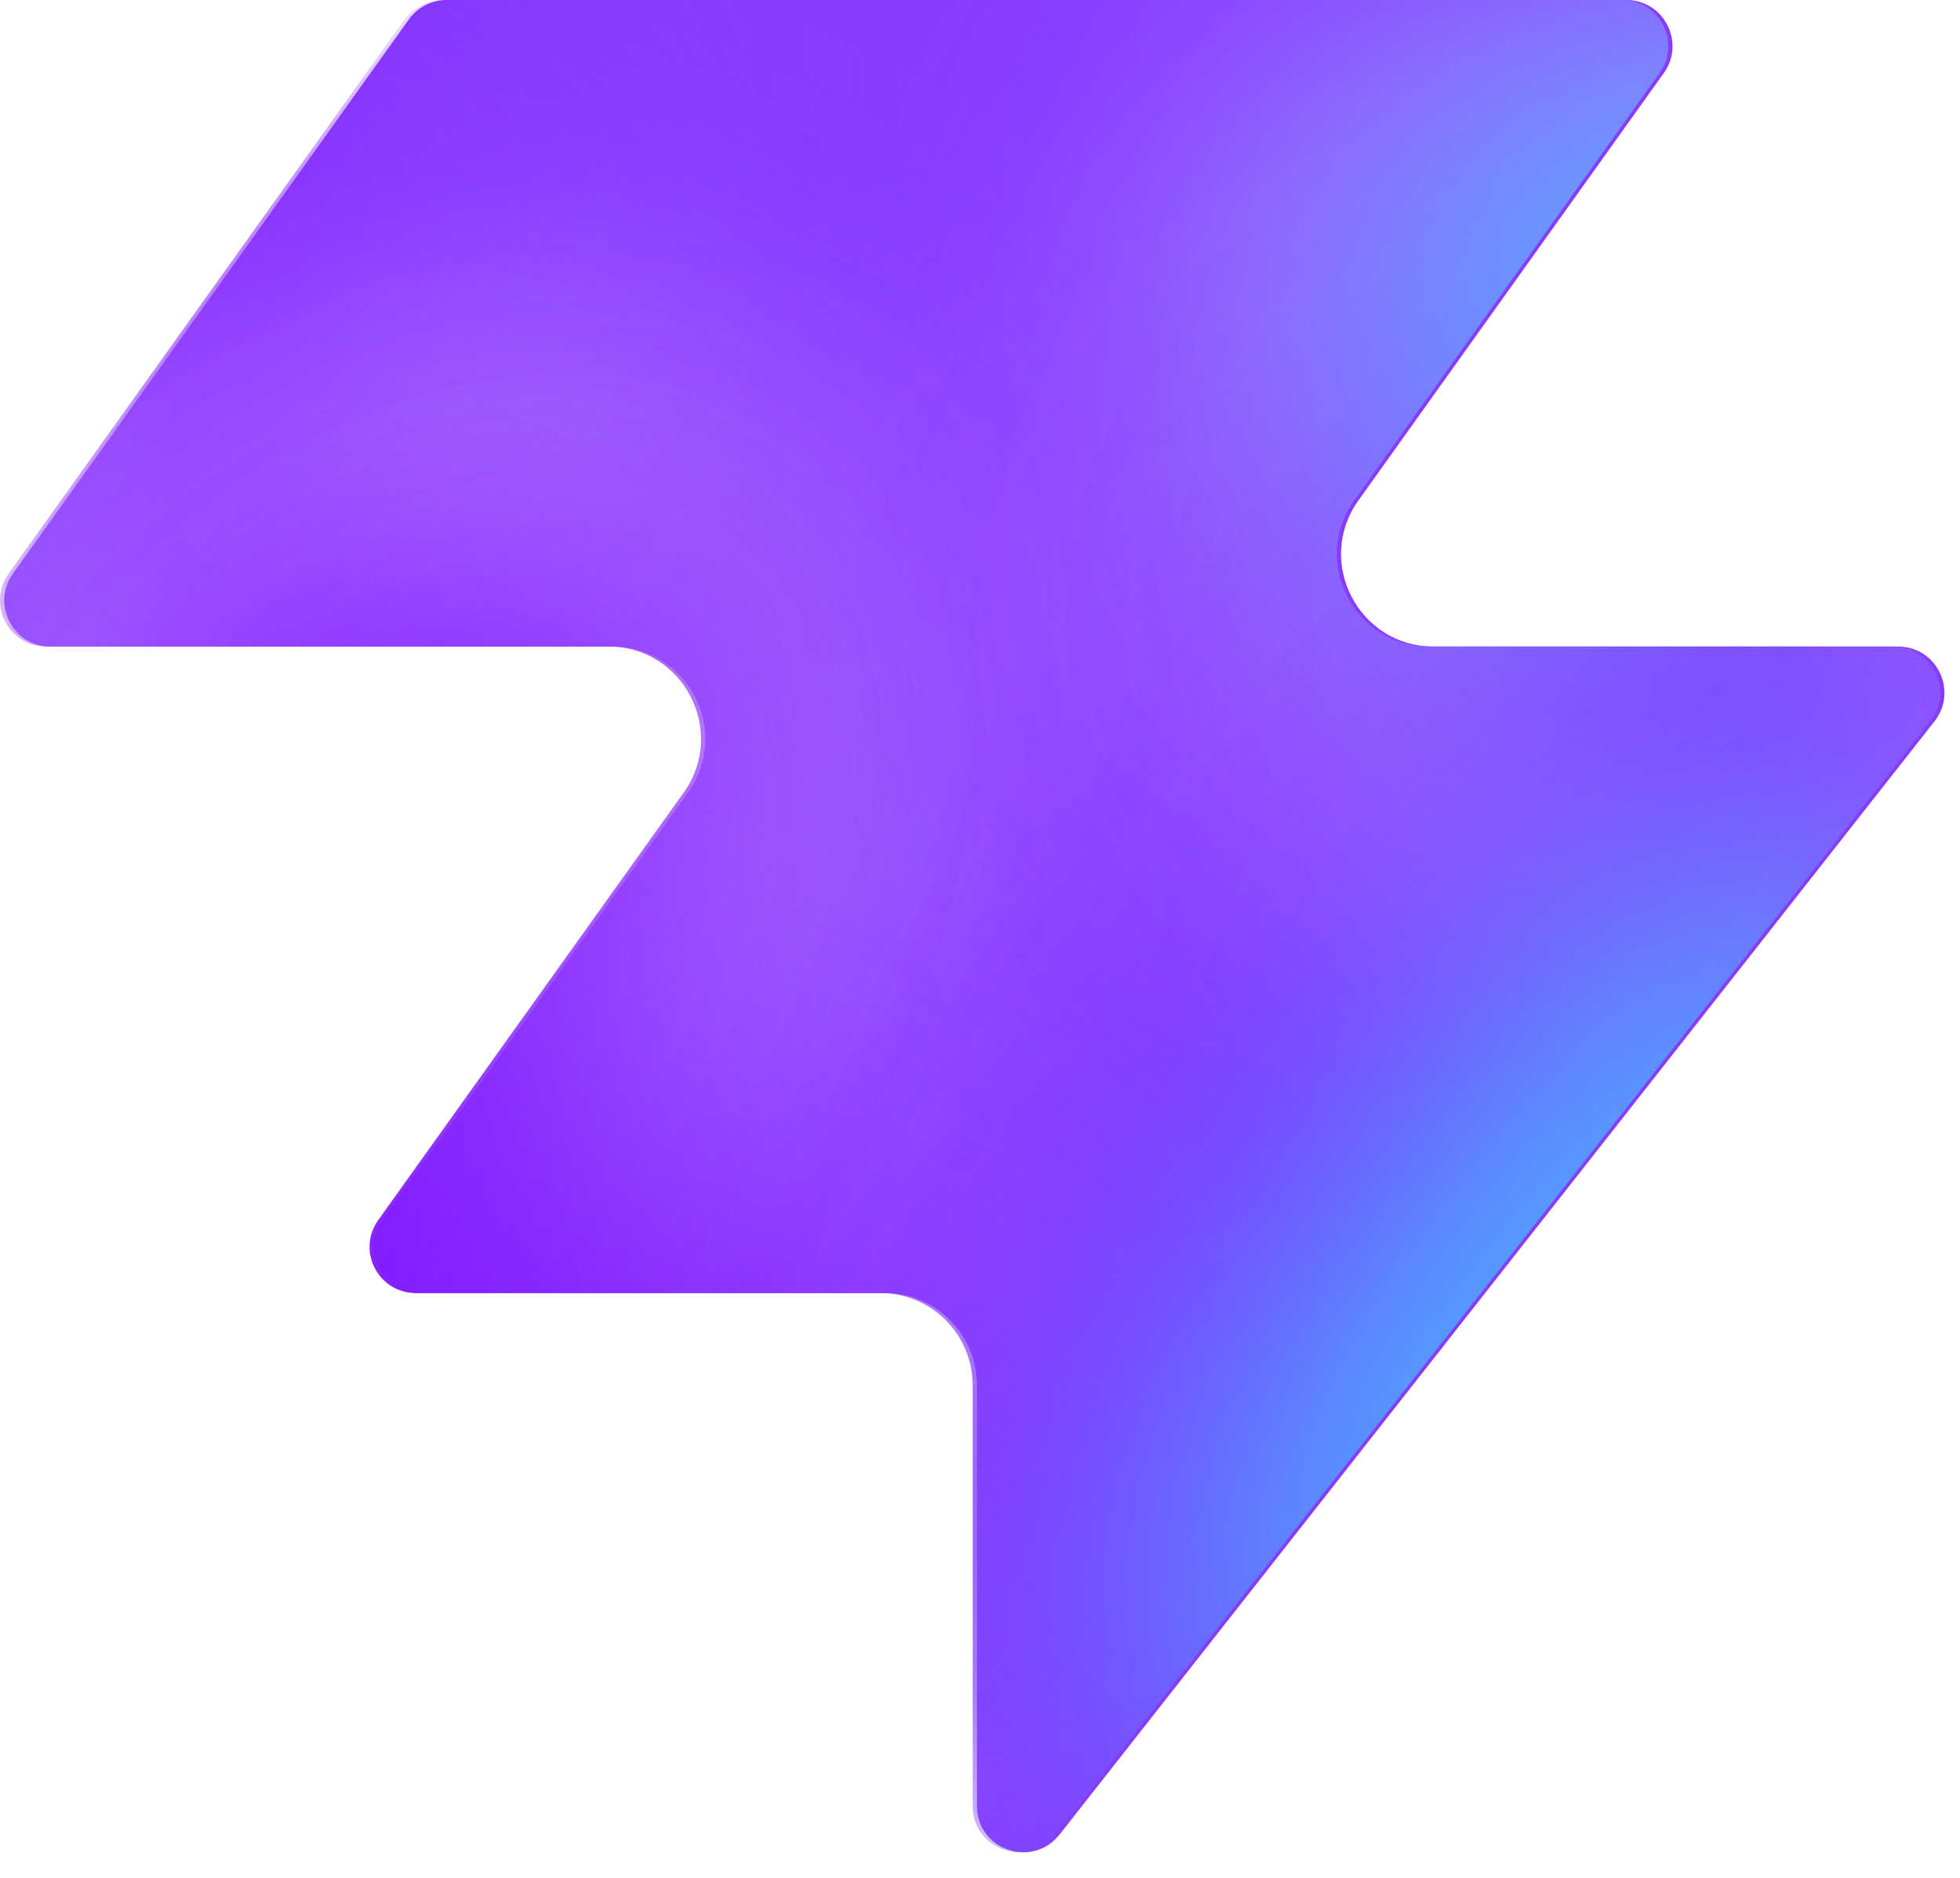
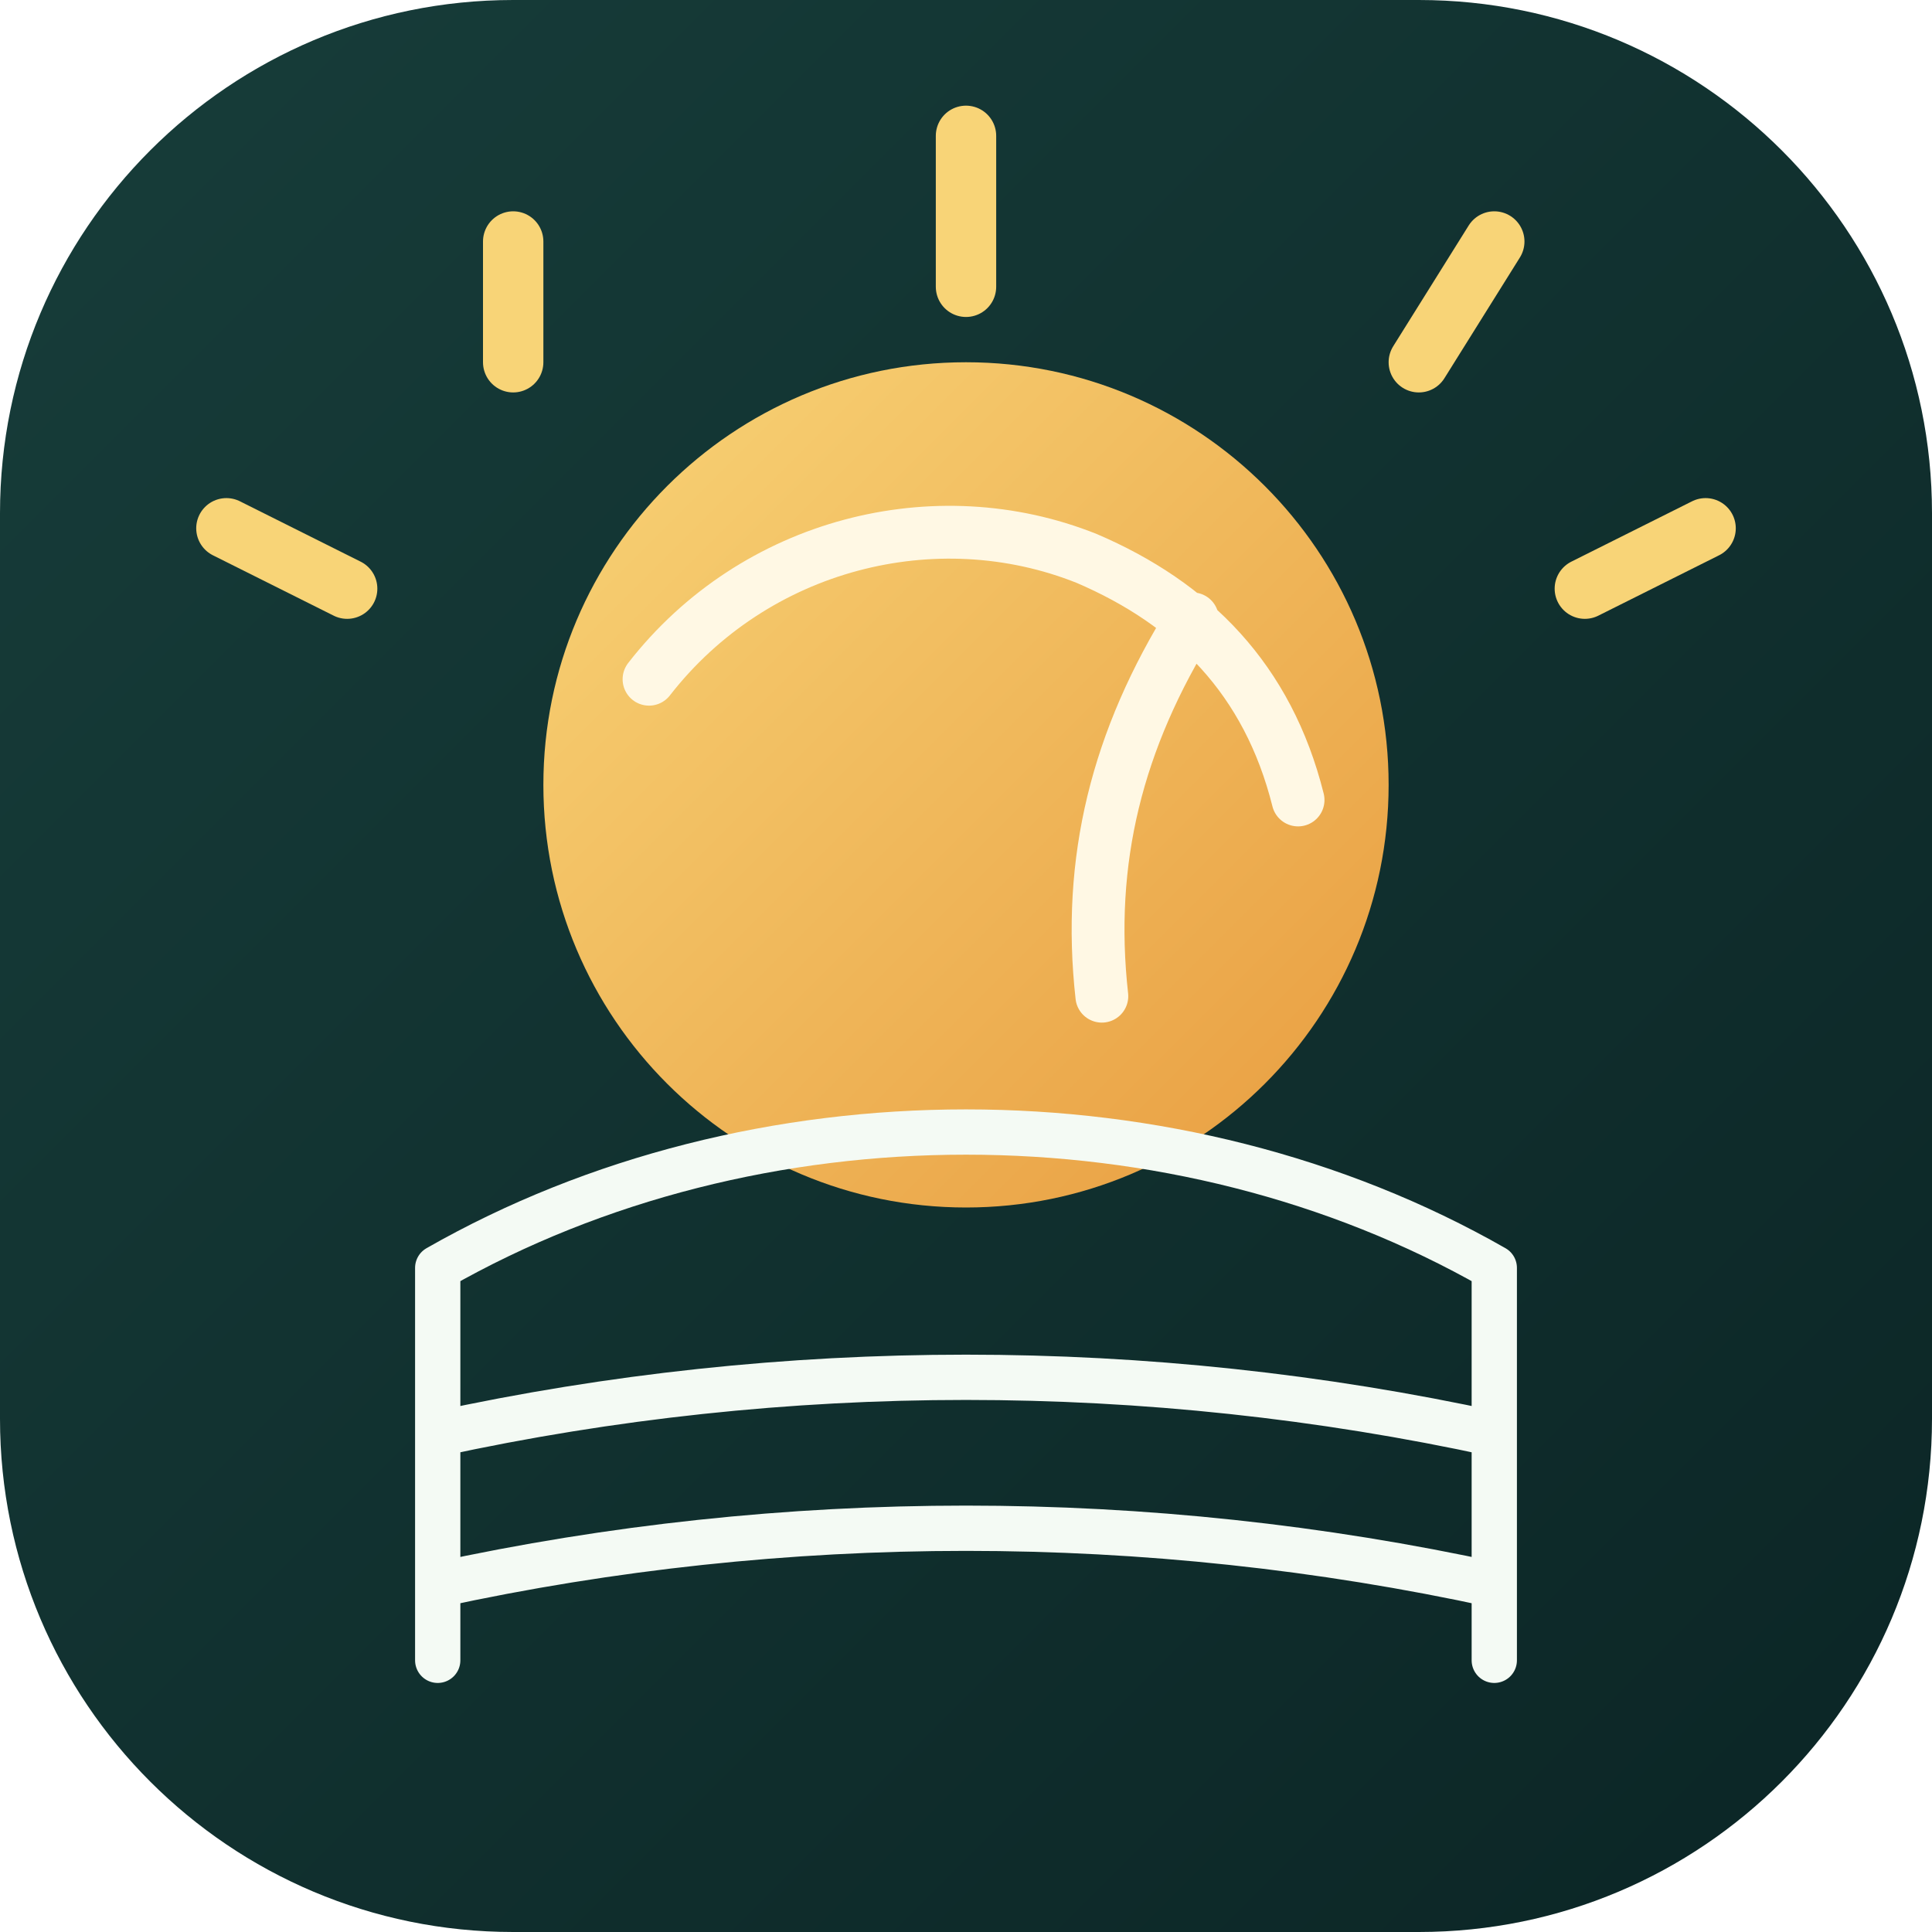
- <svg xmlns="http://www.w3.org/2000/svg" width="48" height="46" fill="none" viewBox="0 0 48 46">
-   <path fill="#863bff" d="M25.946 44.938c-.664.845-2.021.375-2.021-.698V33.937a2.26 2.26 0 0 0-2.262-2.262H10.287c-.92 0-1.456-1.04-.92-1.788l7.48-10.471c1.07-1.497 0-3.578-1.842-3.578H1.237c-.92 0-1.456-1.04-.92-1.788L10.013.474c.214-.297.556-.474.92-.474h28.894c.92 0 1.456 1.04.92 1.788l-7.48 10.471c-1.07 1.498 0 3.579 1.842 3.579h11.377c.943 0 1.473 1.088.89 1.83L25.947 44.94z" style="fill:#863bff;fill:color(display-p3 .525 .23 1);fill-opacity:1" />
-   <mask id="a" width="48" height="46" x="0" y="0" maskUnits="userSpaceOnUse" style="mask-type:alpha">
-     <path fill="#000" d="M25.842 44.938c-.664.844-2.021.375-2.021-.698V33.937a2.26 2.26 0 0 0-2.262-2.262H10.183c-.92 0-1.456-1.04-.92-1.788l7.48-10.471c1.07-1.498 0-3.579-1.842-3.579H1.133c-.92 0-1.456-1.04-.92-1.787L9.91.473c.214-.297.556-.474.92-.474h28.894c.92 0 1.456 1.04.92 1.788l-7.48 10.471c-1.07 1.498 0 3.578 1.842 3.578h11.377c.943 0 1.473 1.088.89 1.832L25.843 44.94z" style="fill:#000;fill-opacity:1" />
-   </mask>
-   <g mask="url(#a)">
-     <g filter="url(#b)">
-       <ellipse cx="5.508" cy="14.704" fill="#ede6ff" rx="5.508" ry="14.704" style="fill:#ede6ff;fill:color(display-p3 .927 .903 1);fill-opacity:1" transform="matrix(.00324 1 1 -.00324 -4.47 31.516)" />
-     </g>
-     <g filter="url(#c)">
-       <ellipse cx="10.399" cy="29.851" fill="#ede6ff" rx="10.399" ry="29.851" style="fill:#ede6ff;fill:color(display-p3 .927 .903 1);fill-opacity:1" transform="matrix(.00324 1 1 -.00324 -39.328 7.883)" />
-     </g>
-     <g filter="url(#d)">
-       <ellipse cx="5.508" cy="30.487" fill="#7e14ff" rx="5.508" ry="30.487" style="fill:#7e14ff;fill:color(display-p3 .492 .077 1);fill-opacity:1" transform="rotate(89.814 -25.913 -14.639)scale(1 -1)" />
-     </g>
-     <g filter="url(#e)">
-       <ellipse cx="5.508" cy="30.599" fill="#7e14ff" rx="5.508" ry="30.599" style="fill:#7e14ff;fill:color(display-p3 .492 .077 1);fill-opacity:1" transform="rotate(89.814 -32.644 -3.334)scale(1 -1)" />
-     </g>
-     <g filter="url(#f)">
-       <ellipse cx="5.508" cy="30.599" fill="#7e14ff" rx="5.508" ry="30.599" style="fill:#7e14ff;fill:color(display-p3 .492 .077 1);fill-opacity:1" transform="matrix(.00324 1 1 -.00324 -34.34 30.47)" />
-     </g>
-     <g filter="url(#g)">
-       <ellipse cx="14.072" cy="22.078" fill="#ede6ff" rx="14.072" ry="22.078" style="fill:#ede6ff;fill:color(display-p3 .927 .903 1);fill-opacity:1" transform="rotate(93.35 24.506 48.493)scale(-1 1)" />
-     </g>
-     <g filter="url(#h)">
-       <ellipse cx="3.47" cy="21.501" fill="#7e14ff" rx="3.47" ry="21.501" style="fill:#7e14ff;fill:color(display-p3 .492 .077 1);fill-opacity:1" transform="rotate(89.009 28.708 47.59)scale(-1 1)" />
-     </g>
-     <g filter="url(#i)">
-       <ellipse cx="3.47" cy="21.501" fill="#7e14ff" rx="3.47" ry="21.501" style="fill:#7e14ff;fill:color(display-p3 .492 .077 1);fill-opacity:1" transform="rotate(89.009 28.708 47.59)scale(-1 1)" />
-     </g>
-     <g filter="url(#j)">
-       <ellipse cx=".387" cy="8.972" fill="#7e14ff" rx="4.407" ry="29.108" style="fill:#7e14ff;fill:color(display-p3 .492 .077 1);fill-opacity:1" transform="rotate(39.51 .387 8.972)" />
-     </g>
-     <g filter="url(#k)">
-       <ellipse cx="47.523" cy="-6.092" fill="#7e14ff" rx="4.407" ry="29.108" style="fill:#7e14ff;fill:color(display-p3 .492 .077 1);fill-opacity:1" transform="rotate(37.892 47.523 -6.092)" />
-     </g>
-     <g filter="url(#l)">
-       <ellipse cx="41.412" cy="6.333" fill="#47bfff" rx="5.971" ry="9.665" style="fill:#47bfff;fill:color(display-p3 .28 .748 1);fill-opacity:1" transform="rotate(37.892 41.412 6.333)" />
-     </g>
-     <g filter="url(#m)">
-       <ellipse cx="-1.879" cy="38.332" fill="#7e14ff" rx="4.407" ry="29.108" style="fill:#7e14ff;fill:color(display-p3 .492 .077 1);fill-opacity:1" transform="rotate(37.892 -1.88 38.332)" />
-     </g>
-     <g filter="url(#n)">
-       <ellipse cx="-1.879" cy="38.332" fill="#7e14ff" rx="4.407" ry="29.108" style="fill:#7e14ff;fill:color(display-p3 .492 .077 1);fill-opacity:1" transform="rotate(37.892 -1.88 38.332)" />
-     </g>
-     <g filter="url(#o)">
-       <ellipse cx="35.651" cy="29.907" fill="#7e14ff" rx="4.407" ry="29.108" style="fill:#7e14ff;fill:color(display-p3 .492 .077 1);fill-opacity:1" transform="rotate(37.892 35.651 29.907)" />
-     </g>
-     <g filter="url(#p)">
-       <ellipse cx="38.418" cy="32.4" fill="#47bfff" rx="5.971" ry="15.297" style="fill:#47bfff;fill:color(display-p3 .28 .748 1);fill-opacity:1" transform="rotate(37.892 38.418 32.4)" />
-     </g>
-   </g>
+ <svg xmlns="http://www.w3.org/2000/svg" viewBox="0 0 128 128" role="img" aria-labelledby="title">
  <defs>
-     <filter id="b" width="60.045" height="41.654" x="-19.77" y="16.149" color-interpolation-filters="sRGB" filterUnits="userSpaceOnUse">
-       <feFlood flood-opacity="0" result="BackgroundImageFix" />
-       <feBlend in="SourceGraphic" in2="BackgroundImageFix" result="shape" />
-       <feGaussianBlur result="effect1_foregroundBlur_2002_17158" stdDeviation="7.659" />
-     </filter>
-     <filter id="c" width="90.34" height="51.437" x="-54.613" y="-7.533" color-interpolation-filters="sRGB" filterUnits="userSpaceOnUse">
-       <feFlood flood-opacity="0" result="BackgroundImageFix" />
-       <feBlend in="SourceGraphic" in2="BackgroundImageFix" result="shape" />
-       <feGaussianBlur result="effect1_foregroundBlur_2002_17158" stdDeviation="7.659" />
-     </filter>
-     <filter id="d" width="79.355" height="29.4" x="-49.64" y="2.03" color-interpolation-filters="sRGB" filterUnits="userSpaceOnUse">
-       <feFlood flood-opacity="0" result="BackgroundImageFix" />
-       <feBlend in="SourceGraphic" in2="BackgroundImageFix" result="shape" />
-       <feGaussianBlur result="effect1_foregroundBlur_2002_17158" stdDeviation="4.596" />
-     </filter>
-     <filter id="e" width="79.579" height="29.4" x="-45.045" y="20.029" color-interpolation-filters="sRGB" filterUnits="userSpaceOnUse">
-       <feFlood flood-opacity="0" result="BackgroundImageFix" />
-       <feBlend in="SourceGraphic" in2="BackgroundImageFix" result="shape" />
-       <feGaussianBlur result="effect1_foregroundBlur_2002_17158" stdDeviation="4.596" />
-     </filter>
-     <filter id="f" width="79.579" height="29.4" x="-43.513" y="21.178" color-interpolation-filters="sRGB" filterUnits="userSpaceOnUse">
-       <feFlood flood-opacity="0" result="BackgroundImageFix" />
-       <feBlend in="SourceGraphic" in2="BackgroundImageFix" result="shape" />
-       <feGaussianBlur result="effect1_foregroundBlur_2002_17158" stdDeviation="4.596" />
-     </filter>
-     <filter id="g" width="74.749" height="58.852" x="15.756" y="-17.901" color-interpolation-filters="sRGB" filterUnits="userSpaceOnUse">
-       <feFlood flood-opacity="0" result="BackgroundImageFix" />
-       <feBlend in="SourceGraphic" in2="BackgroundImageFix" result="shape" />
-       <feGaussianBlur result="effect1_foregroundBlur_2002_17158" stdDeviation="7.659" />
-     </filter>
-     <filter id="h" width="61.377" height="25.362" x="23.548" y="2.284" color-interpolation-filters="sRGB" filterUnits="userSpaceOnUse">
-       <feFlood flood-opacity="0" result="BackgroundImageFix" />
-       <feBlend in="SourceGraphic" in2="BackgroundImageFix" result="shape" />
-       <feGaussianBlur result="effect1_foregroundBlur_2002_17158" stdDeviation="4.596" />
-     </filter>
-     <filter id="i" width="61.377" height="25.362" x="23.548" y="2.284" color-interpolation-filters="sRGB" filterUnits="userSpaceOnUse">
-       <feFlood flood-opacity="0" result="BackgroundImageFix" />
-       <feBlend in="SourceGraphic" in2="BackgroundImageFix" result="shape" />
-       <feGaussianBlur result="effect1_foregroundBlur_2002_17158" stdDeviation="4.596" />
-     </filter>
-     <filter id="j" width="56.045" height="63.649" x="-27.636" y="-22.853" color-interpolation-filters="sRGB" filterUnits="userSpaceOnUse">
-       <feFlood flood-opacity="0" result="BackgroundImageFix" />
-       <feBlend in="SourceGraphic" in2="BackgroundImageFix" result="shape" />
-       <feGaussianBlur result="effect1_foregroundBlur_2002_17158" stdDeviation="4.596" />
-     </filter>
-     <filter id="k" width="54.814" height="64.646" x="20.116" y="-38.415" color-interpolation-filters="sRGB" filterUnits="userSpaceOnUse">
-       <feFlood flood-opacity="0" result="BackgroundImageFix" />
-       <feBlend in="SourceGraphic" in2="BackgroundImageFix" result="shape" />
-       <feGaussianBlur result="effect1_foregroundBlur_2002_17158" stdDeviation="4.596" />
-     </filter>
-     <filter id="l" width="33.541" height="35.313" x="24.641" y="-11.323" color-interpolation-filters="sRGB" filterUnits="userSpaceOnUse">
-       <feFlood flood-opacity="0" result="BackgroundImageFix" />
-       <feBlend in="SourceGraphic" in2="BackgroundImageFix" result="shape" />
-       <feGaussianBlur result="effect1_foregroundBlur_2002_17158" stdDeviation="4.596" />
-     </filter>
-     <filter id="m" width="54.814" height="64.646" x="-29.286" y="6.009" color-interpolation-filters="sRGB" filterUnits="userSpaceOnUse">
-       <feFlood flood-opacity="0" result="BackgroundImageFix" />
-       <feBlend in="SourceGraphic" in2="BackgroundImageFix" result="shape" />
-       <feGaussianBlur result="effect1_foregroundBlur_2002_17158" stdDeviation="4.596" />
-     </filter>
-     <filter id="n" width="54.814" height="64.646" x="-29.286" y="6.009" color-interpolation-filters="sRGB" filterUnits="userSpaceOnUse">
-       <feFlood flood-opacity="0" result="BackgroundImageFix" />
-       <feBlend in="SourceGraphic" in2="BackgroundImageFix" result="shape" />
-       <feGaussianBlur result="effect1_foregroundBlur_2002_17158" stdDeviation="4.596" />
-     </filter>
-     <filter id="o" width="54.814" height="64.646" x="8.244" y="-2.416" color-interpolation-filters="sRGB" filterUnits="userSpaceOnUse">
-       <feFlood flood-opacity="0" result="BackgroundImageFix" />
-       <feBlend in="SourceGraphic" in2="BackgroundImageFix" result="shape" />
-       <feGaussianBlur result="effect1_foregroundBlur_2002_17158" stdDeviation="4.596" />
-     </filter>
-     <filter id="p" width="39.409" height="43.623" x="18.713" y="10.588" color-interpolation-filters="sRGB" filterUnits="userSpaceOnUse">
-       <feFlood flood-opacity="0" result="BackgroundImageFix" />
-       <feBlend in="SourceGraphic" in2="BackgroundImageFix" result="shape" />
-       <feGaussianBlur result="effect1_foregroundBlur_2002_17158" stdDeviation="4.596" />
-     </filter>
+     <linearGradient id="bg" x1="0" y1="0" x2="1" y2="1">
+       <stop offset="0" stop-color="#173d3a" />
+       <stop offset="1" stop-color="#0b2525" />
+     </linearGradient>
+     <linearGradient id="ball" x1="0" y1="0" x2="1" y2="1">
+       <stop offset="0" stop-color="#f8d477" />
+       <stop offset="1" stop-color="#e89c3f" />
+     </linearGradient>
  </defs>
+   <rect width="128" height="128" rx="34" fill="url(#bg)" />
+   <circle cx="64" cy="52" r="28" fill="url(#ball)" />
+   <path d="M43 45c7-9 19-12 29-8 7 3 12 8 14 16M79 41c-5 8-7 16-6 25" fill="none" stroke="#fff8e4" stroke-linecap="round" stroke-width="3.5" />
+   <path d="M29 84c21-12 49-12 70 0M29 84v26M99 84v26M29 95c23-5 47-5 70 0M29 105c23-5 47-5 70 0" fill="none" stroke="#f4faf4" stroke-linecap="round" stroke-width="3" />
+   <path d="M34 24v-8M64 19V9M94 24l5-8M23 39l-8-4M105 39l8-4" fill="none" stroke="#f8d477" stroke-linecap="round" stroke-width="4" />
</svg>
